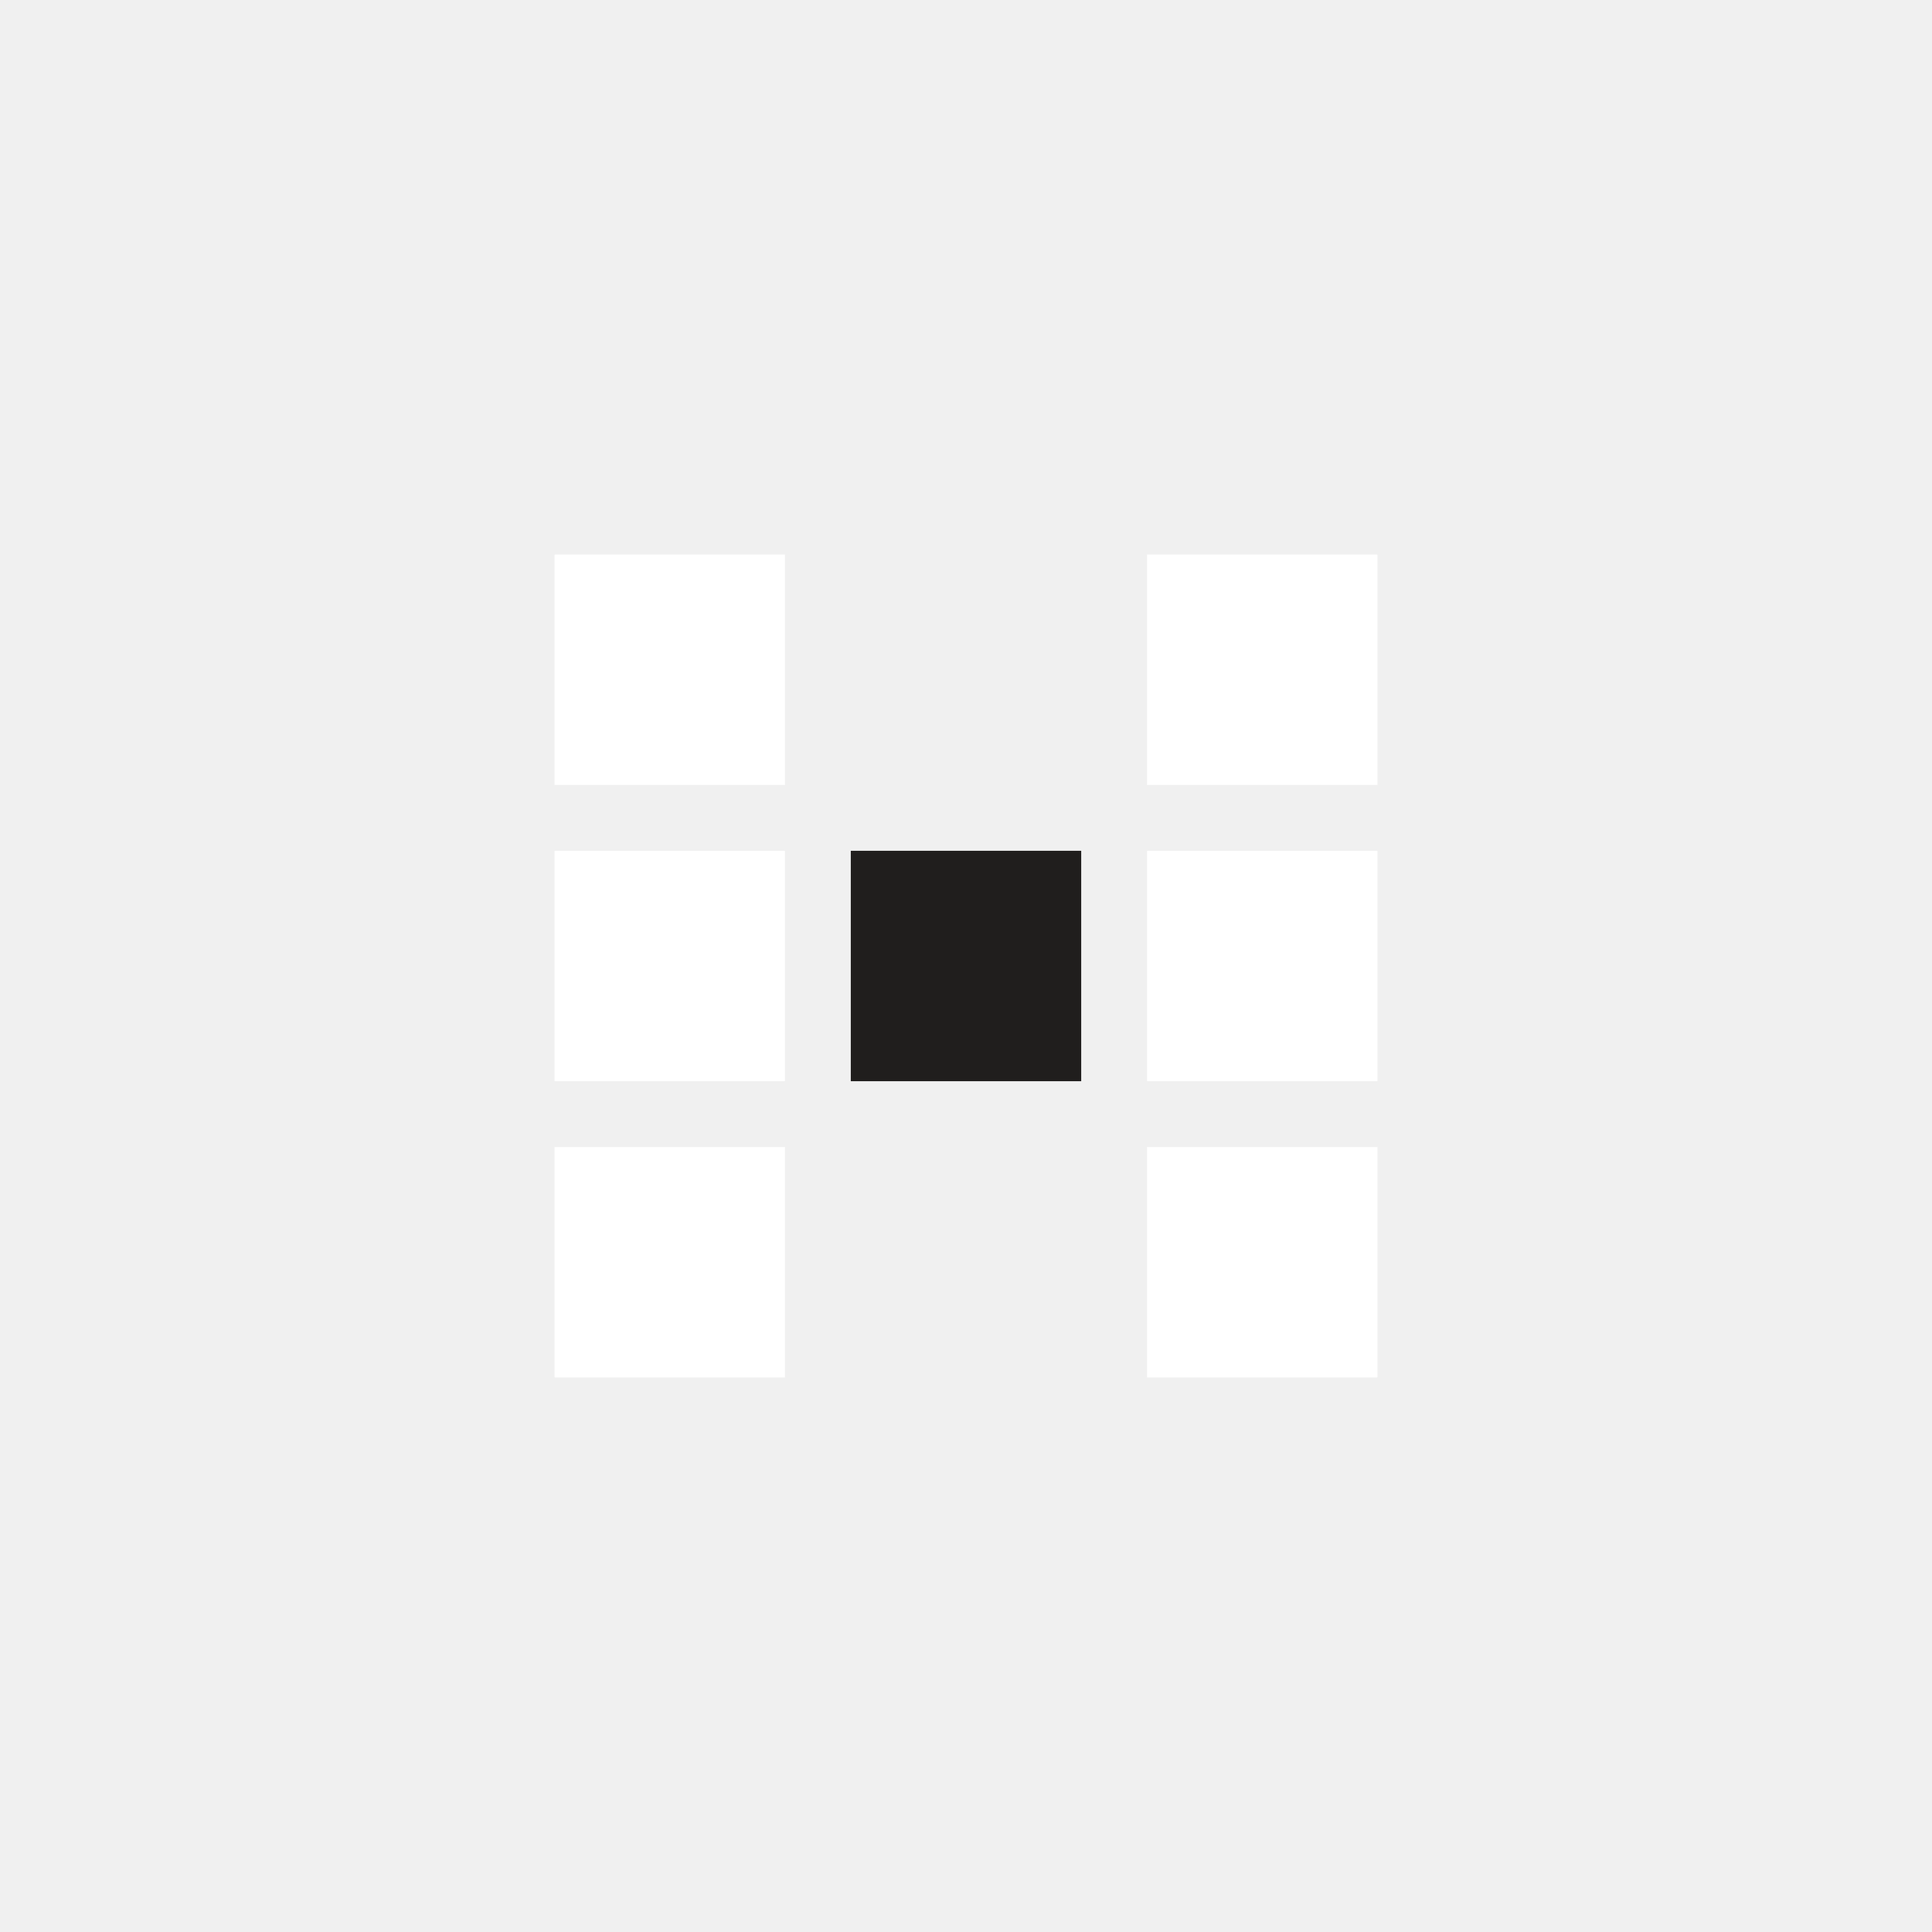
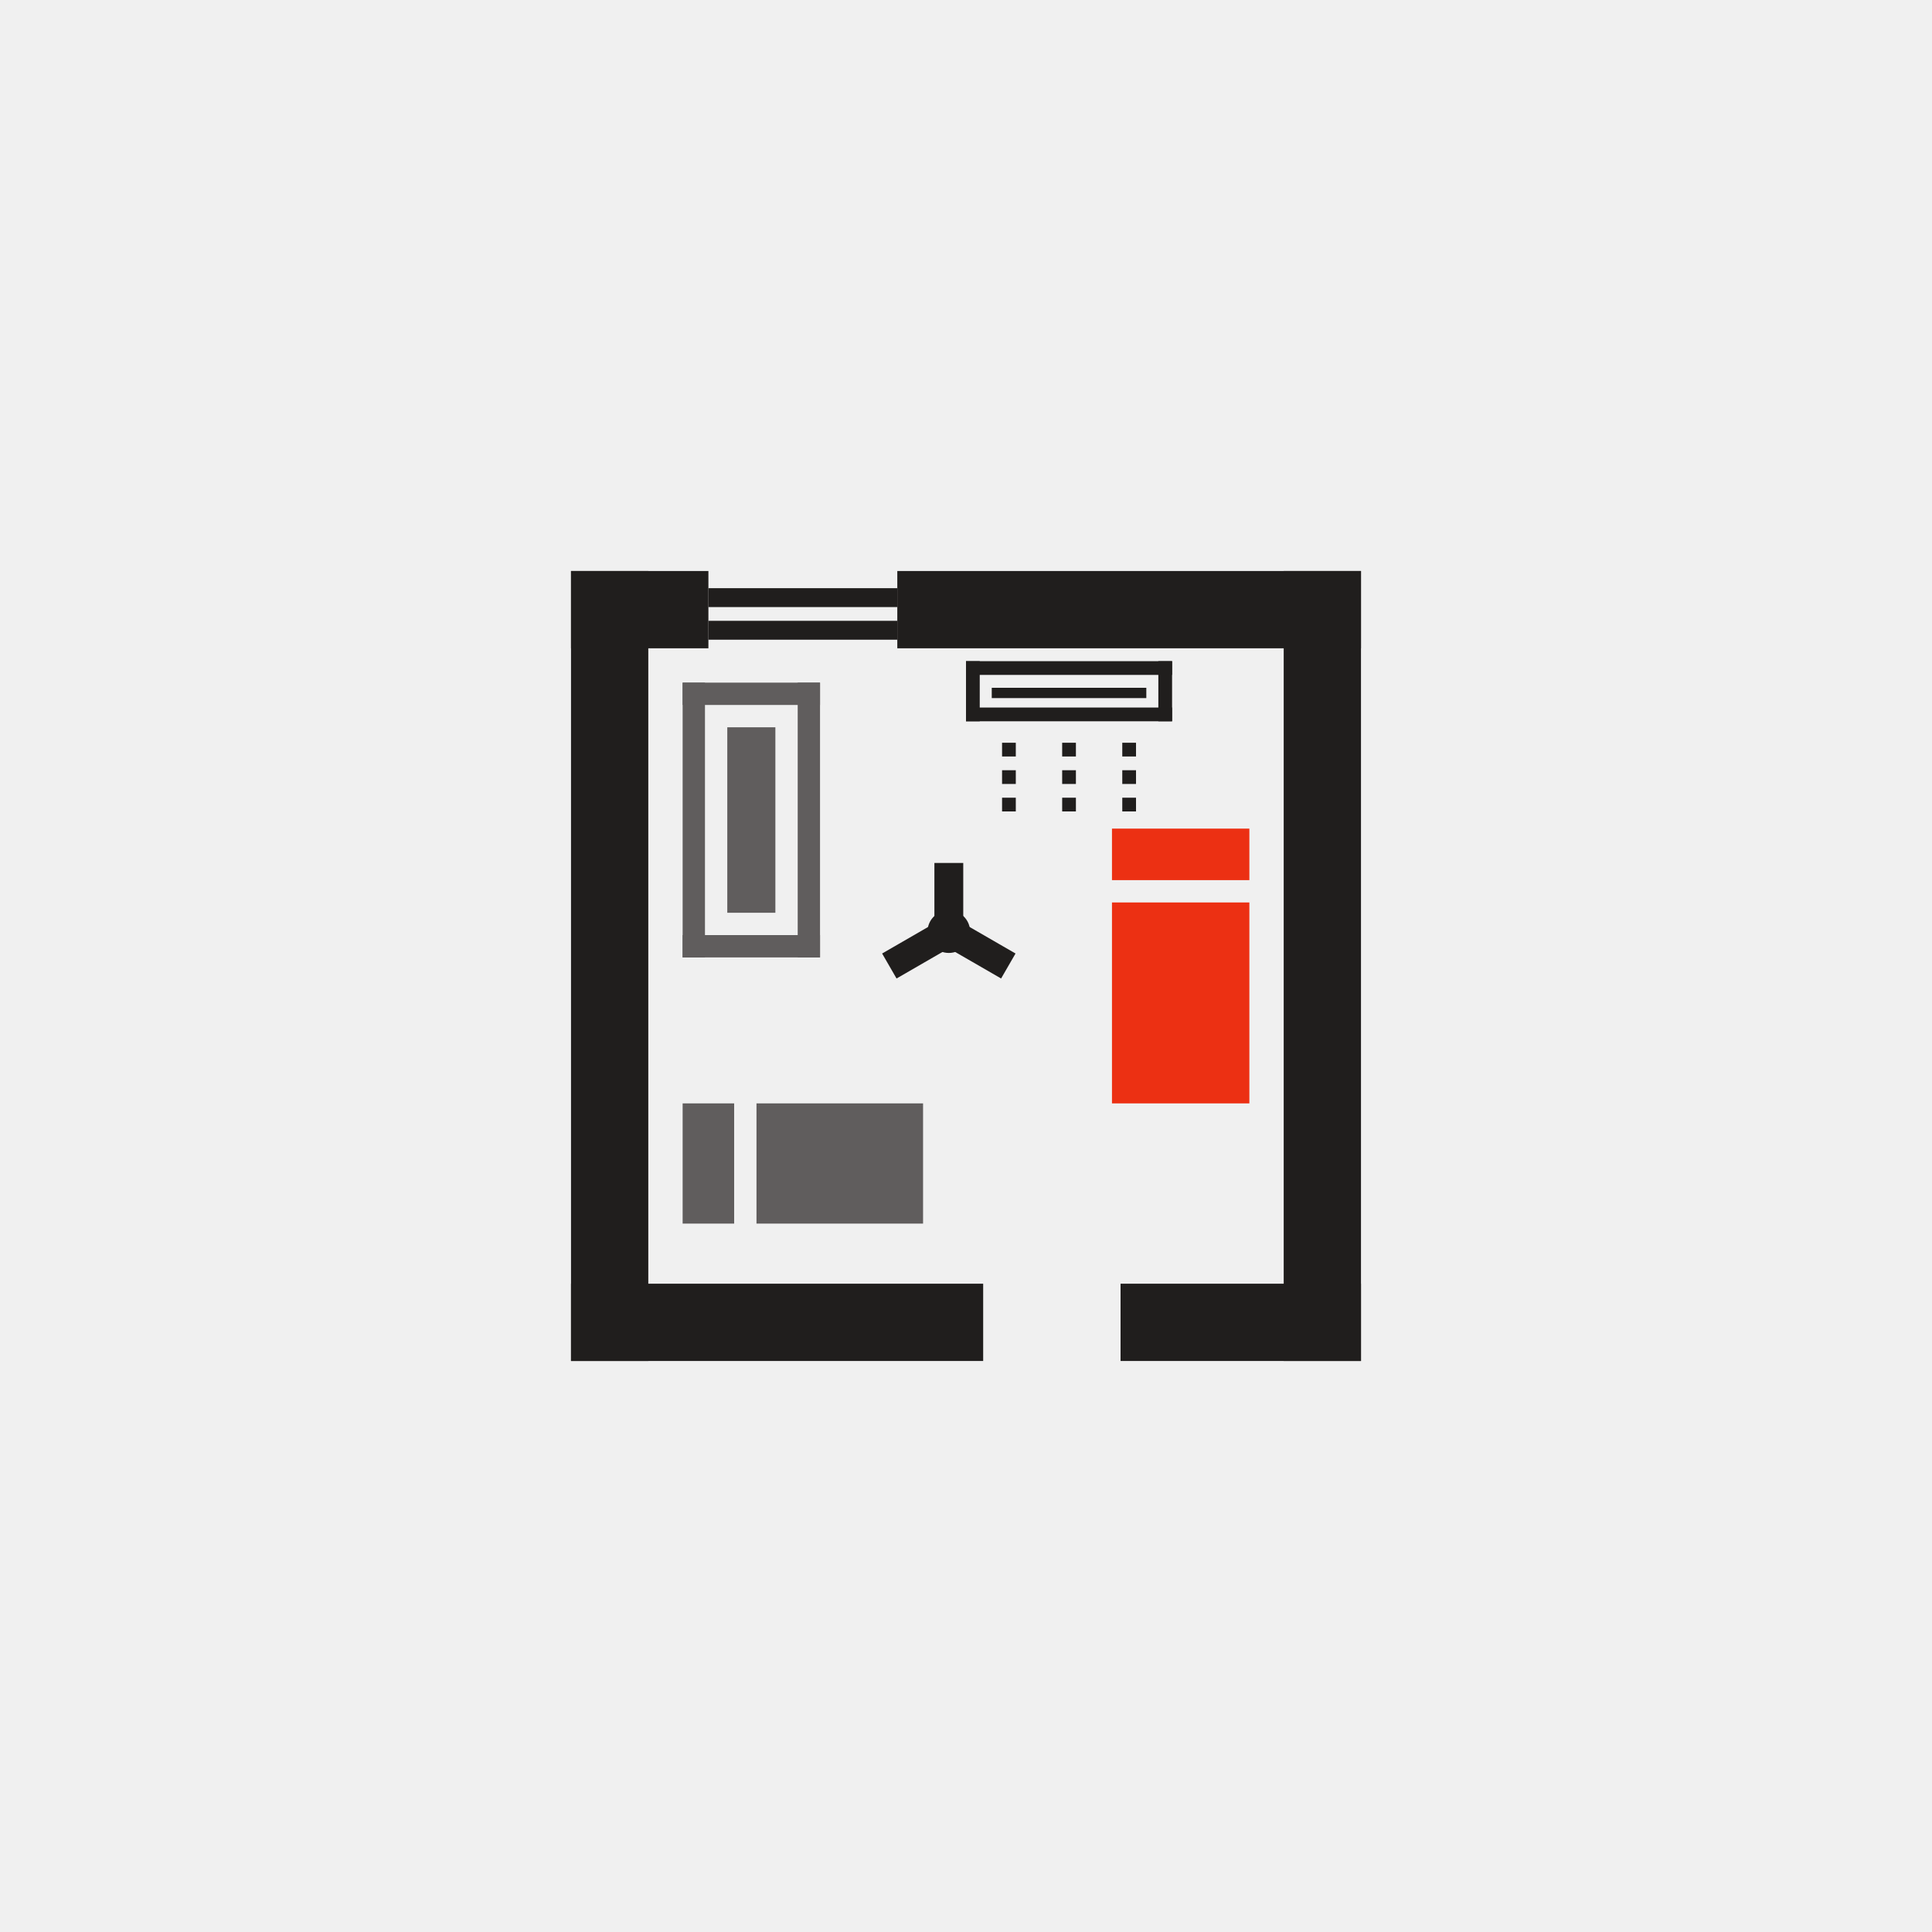
<svg xmlns="http://www.w3.org/2000/svg" width="432" height="432" viewBox="0 0 432 432">
-   <rect x="124.000" y="124.000" width="51.520" height="51.520" fill="#FFFFFF" />
-   <rect x="124.000" y="190.240" width="51.520" height="51.520" fill="#FFFFFF" />
-   <rect x="124.000" y="256.480" width="51.520" height="51.520" fill="#FFFFFF" />
-   <rect x="256.480" y="124.000" width="51.520" height="51.520" fill="#FFFFFF" />
-   <rect x="256.480" y="190.240" width="51.520" height="51.520" fill="#FFFFFF" />
-   <rect x="256.480" y="256.480" width="51.520" height="51.520" fill="#FFFFFF" />
-   <rect x="190.240" y="190.240" width="51.520" height="51.520" fill="#201E1D" />
+   <g transform="translate(120.000 120.000)">
+     <rect x="7.680" y="7.680" width="30.720" height="17.280" fill="#201E1D" />
+     <rect x="80.640" y="7.680" width="103.680" height="17.280" fill="#201E1D" />
+     <rect x="7.680" y="7.680" width="17.280" height="176.640" fill="#201E1D" />
+     <rect x="167.040" y="7.680" width="17.280" height="176.640" fill="#201E1D" />
+     <rect x="7.680" y="167.040" width="92.160" height="17.280" fill="#201E1D" />
+     <rect x="130.560" y="167.040" width="53.760" height="17.280" fill="#201E1D" />
+     <rect x="38.400" y="11.520" width="42.240" height="4.224" fill="#201E1D" />
+     <rect x="38.400" y="18.816" width="42.240" height="4.224" fill="#201E1D" />
+     <rect x="96.000" y="27.840" width="46.080" height="3.072" fill="#201E1D" />
+     <rect x="96.000" y="38.208" width="46.080" height="3.072" fill="#201E1D" />
+     <rect x="96.000" y="27.840" width="3.072" height="13.440" fill="#201E1D" />
+     <rect x="139.008" y="27.840" width="3.072" height="13.440" fill="#201E1D" />
+     <rect x="101.760" y="33.792" width="34.560" height="2.304" fill="#201E1D" />
+     <rect x="104.064" y="46.080" width="3.072" height="3.072" fill="#201E1D" />
+     <rect x="104.064" y="52.224" width="3.072" height="3.072" fill="#201E1D" />
+     <rect x="104.064" y="58.368" width="3.072" height="3.072" fill="#201E1D" />
+     <rect x="117.504" y="46.080" width="3.072" height="3.072" fill="#201E1D" />
+     <rect x="117.504" y="52.224" width="3.072" height="3.072" fill="#201E1D" />
+     <rect x="117.504" y="58.368" width="3.072" height="3.072" fill="#201E1D" />
+     <rect x="130.944" y="46.080" width="3.072" height="3.072" fill="#201E1D" />
+     <rect x="130.944" y="52.224" width="3.072" height="3.072" fill="#201E1D" />
+     <rect x="130.944" y="58.368" width="3.072" height="3.072" fill="#201E1D" />
+     <rect x="32.640" y="32.640" width="30.720" height="4.992" fill="#605D5D" />
+     <rect x="32.640" y="89.088" width="30.720" height="4.992" fill="#605D5D" />
+     <rect x="32.640" y="32.640" width="4.992" height="61.440" fill="#605D5D" />
+     <rect x="58.368" y="32.640" width="4.992" height="61.440" fill="#605D5D" />
+     <rect x="42.624" y="42.624" width="10.752" height="41.472" fill="#605D5D" />
+     <rect x="32.640" y="126.720" width="11.520" height="26.880" fill="#605D5D" />
+     <rect x="49.152" y="126.720" width="37.248" height="26.880" fill="#605D5D" />
+     <rect x="128.640" y="65.280" width="30.720" height="11.520" fill="#EC3013" />
+     <rect x="128.640" y="81.792" width="30.720" height="44.928" fill="#EC3013" />
+     <rect x="88.934" y="72.960" width="6.451" height="15.360" fill="#201E1D" transform="rotate(0 92.160 88.320)" />
+     <rect x="88.934" y="72.960" width="6.451" height="15.360" fill="#201E1D" transform="rotate(120 92.160 88.320)" />
+     <rect x="88.934" y="72.960" width="6.451" height="15.360" fill="#201E1D" transform="rotate(240 92.160 88.320)" />
+     <circle cx="92.160" cy="88.320" r="4.762" fill="#201E1D" />
+   </g>
</svg>
